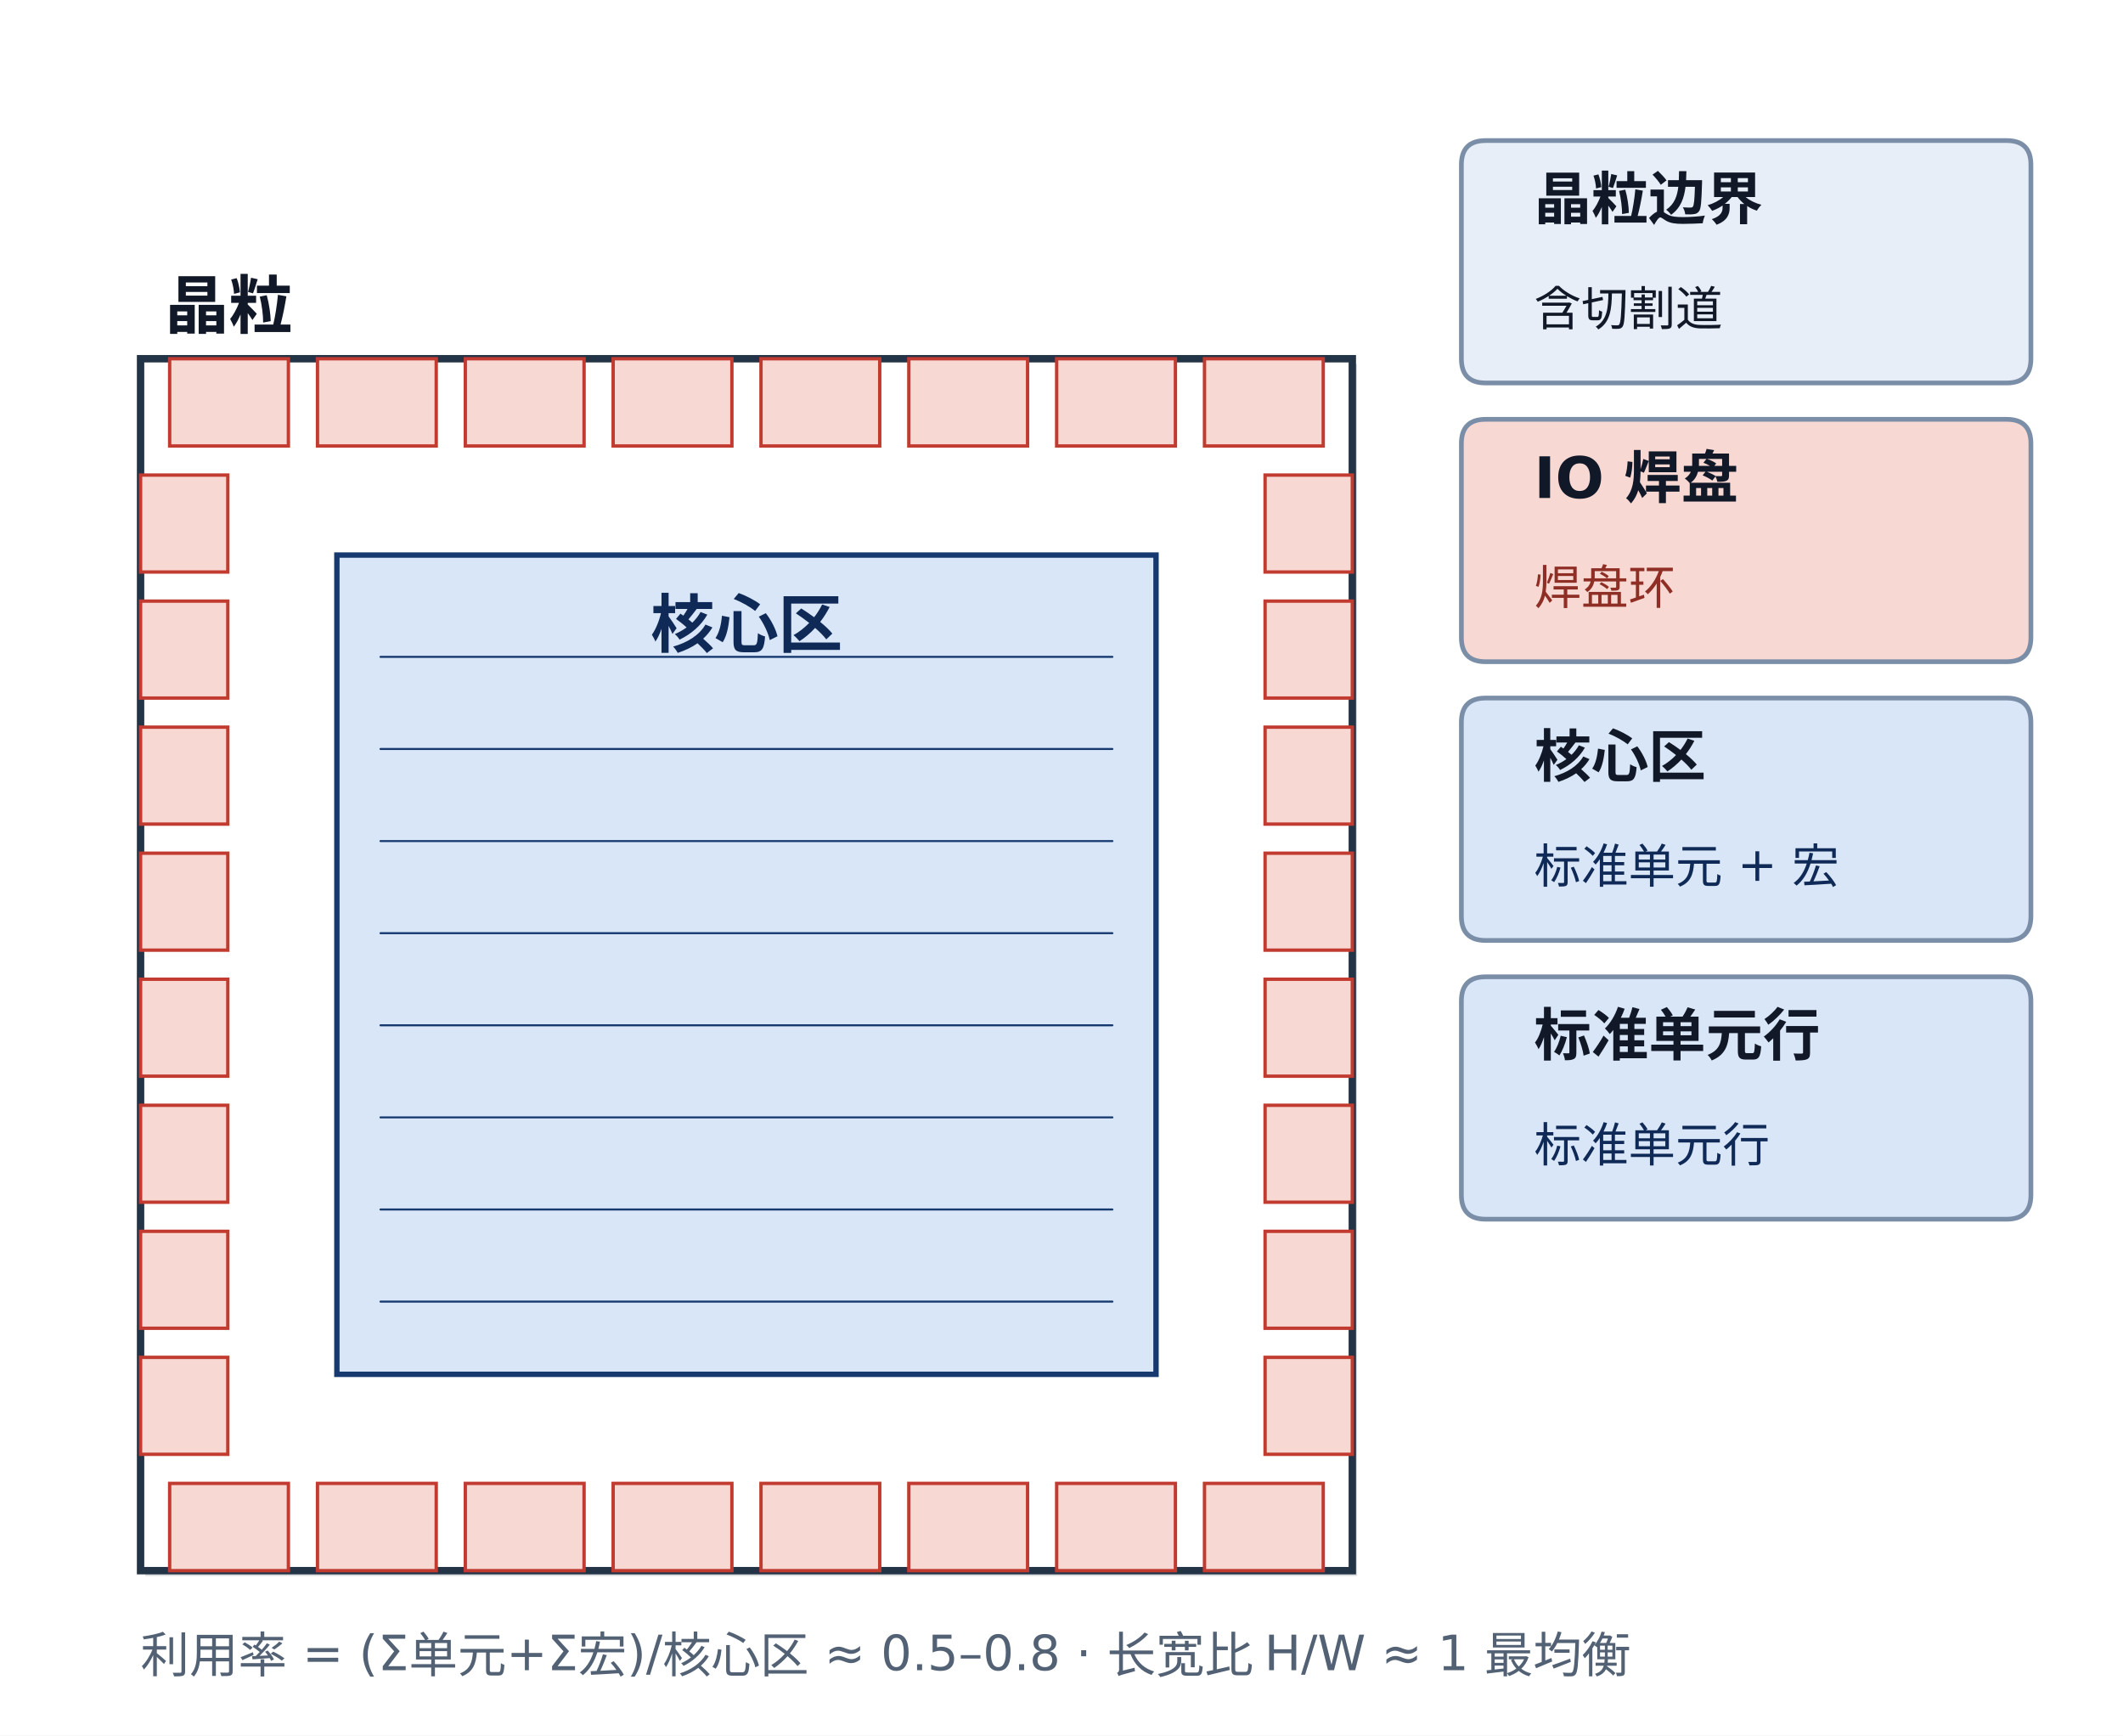
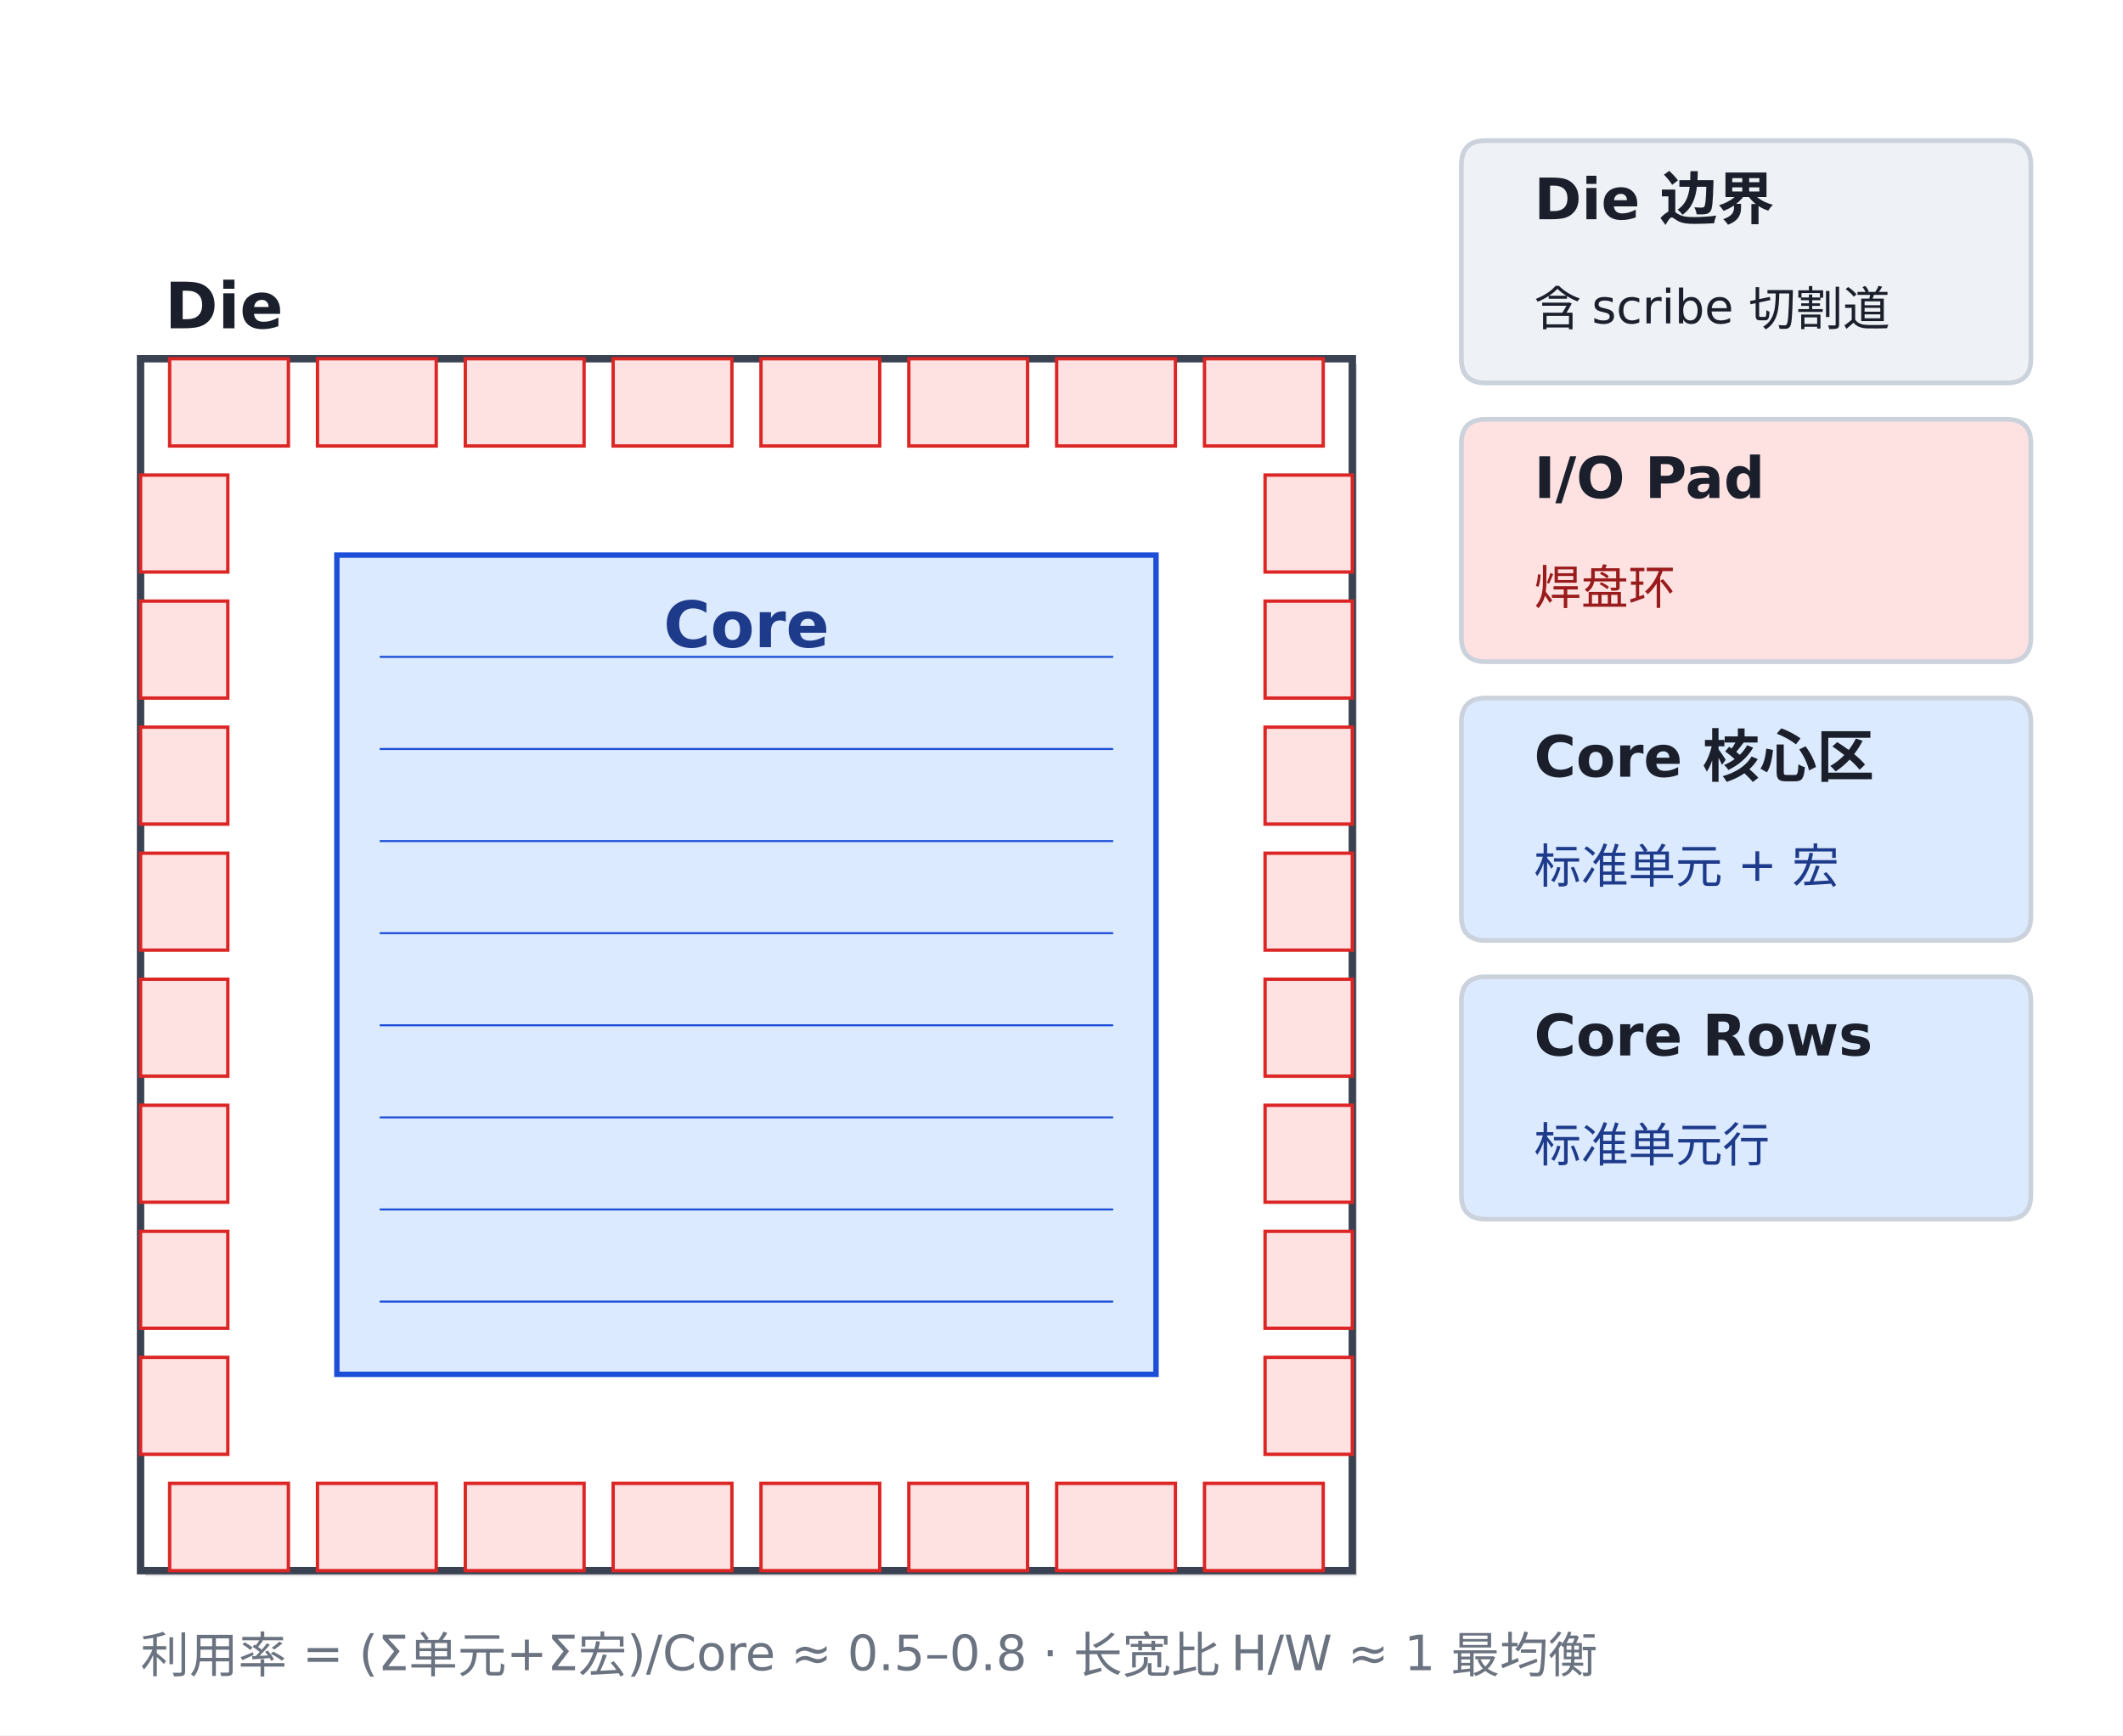
<svg xmlns="http://www.w3.org/2000/svg" width="630.72pt" height="515.52pt" viewBox="0 0 630.72 515.52" version="1.1">
  <defs>
    <style type="text/css">*{stroke-linejoin: round; stroke-linecap: butt}</style>
  </defs>
  <g id="figure_1">
    <g id="patch_1">
      <path d="M 0 515.52  L 630.72 515.52  L 630.72 0  L 0 0  z " style="fill: #ffffff" />
    </g>
    <g id="axes_1">
      <g id="patch_2">
-         <path d="M 5.76 509.76  L 624.96 509.76  L 624.96 5.76  L 5.76 5.76  z " clip-path="url(#pba3f828703)" style="fill: #ffffff" />
+         <path d="M 5.76 509.76  L 624.96 509.76  L 624.96 5.76  L 5.76 5.76  z " clip-path="url(#p733dd974de)" style="fill: #ffffff" />
      </g>
      <g id="patch_3">
-         <path d="M 43.16 468.16  L 403.16 468.16  L 403.16 108.16  L 43.16 108.16  z " clip-path="url(#pba3f828703)" style="fill: #111827; opacity: 0.16" />
-         <path d="M 41.76 466.56  L 401.76 466.56  L 401.76 106.56  L 41.76 106.56  z " clip-path="url(#pba3f828703)" style="fill: #ffffff; stroke: #243447; stroke-width: 2.2; stroke-linejoin: miter" />
+         <path d="M 43.16 468.16  L 403.16 468.16  L 403.16 108.16  L 43.16 108.16  z " clip-path="url(#p733dd974de)" style="fill: #1a1f2b; opacity: 0.16" />
+         <path d="M 41.76 466.56  L 401.76 466.56  L 401.76 106.56  L 41.76 106.56  z " clip-path="url(#p733dd974de)" style="fill: #ffffff; stroke: #3a4252; stroke-width: 2.2; stroke-linejoin: miter" />
      </g>
      <g id="patch_4">
-         <path d="M 100.08 408.24  L 343.44 408.24  L 343.44 164.88  L 100.08 164.88  z " clip-path="url(#pba3f828703)" style="fill: #D9E6F7; stroke: #163A70; stroke-width: 1.6; stroke-linejoin: miter" />
+         <path d="M 100.08 408.24  L 343.44 408.24  L 343.44 164.88  L 100.08 164.88  z " clip-path="url(#p733dd974de)" style="fill: #dbeafe; stroke: #1d4ed8; stroke-width: 1.6; stroke-linejoin: miter" />
      </g>
      <g id="patch_5">
-         <path d="M 441.36 113.76  L 596.16 113.76  Q 603.36 113.76 603.36 106.56  L 603.36 48.96  Q 603.36 41.76 596.16 41.76  L 441.36 41.76  Q 434.16 41.76 434.16 48.96  L 434.16 106.56  Q 434.16 113.76 441.36 113.76  z " clip-path="url(#pba3f828703)" style="fill: #E7EEF7; stroke: #7B8EA8; stroke-width: 1.4; stroke-linejoin: miter" />
+         <path d="M 441.36 113.76  L 596.16 113.76  Q 603.36 113.76 603.36 106.56  L 603.36 48.96  Q 603.36 41.76 596.16 41.76  L 441.36 41.76  Q 434.16 41.76 434.16 48.96  L 434.16 106.56  Q 434.16 113.76 441.36 113.76  z " clip-path="url(#p733dd974de)" style="fill: #eef1f5; stroke: #cbd2dc; stroke-width: 1.4; stroke-linejoin: miter" />
      </g>
      <g id="patch_6">
-         <path d="M 441.36 196.56  L 596.16 196.56  Q 603.36 196.56 603.36 189.36  L 603.36 131.76  Q 603.36 124.56 596.16 124.56  L 441.36 124.56  Q 434.16 124.56 434.16 131.76  L 434.16 189.36  Q 434.16 196.56 441.36 196.56  z " clip-path="url(#pba3f828703)" style="fill: #F7D8D2; stroke: #7B8EA8; stroke-width: 1.4; stroke-linejoin: miter" />
+         <path d="M 441.36 196.56  L 596.16 196.56  Q 603.36 196.56 603.36 189.36  L 603.36 131.76  Q 603.36 124.56 596.16 124.56  L 441.36 124.56  Q 434.16 124.56 434.16 131.76  L 434.16 189.36  Q 434.16 196.56 441.36 196.56  z " clip-path="url(#p733dd974de)" style="fill: #fee2e2; stroke: #cbd2dc; stroke-width: 1.4; stroke-linejoin: miter" />
      </g>
      <g id="patch_7">
-         <path d="M 441.36 279.36  L 596.16 279.36  Q 603.36 279.36 603.36 272.16  L 603.36 214.56  Q 603.36 207.36 596.16 207.36  L 441.36 207.36  Q 434.16 207.36 434.16 214.56  L 434.16 272.16  Q 434.16 279.36 441.36 279.36  z " clip-path="url(#pba3f828703)" style="fill: #D9E6F7; stroke: #7B8EA8; stroke-width: 1.4; stroke-linejoin: miter" />
+         <path d="M 441.36 279.36  L 596.16 279.36  Q 603.36 279.36 603.36 272.16  L 603.36 214.56  Q 603.36 207.36 596.16 207.36  L 441.36 207.36  Q 434.16 207.36 434.16 214.56  L 434.16 272.16  Q 434.16 279.36 441.36 279.36  z " clip-path="url(#p733dd974de)" style="fill: #dbeafe; stroke: #cbd2dc; stroke-width: 1.4; stroke-linejoin: miter" />
      </g>
      <g id="patch_8">
-         <path d="M 441.36 362.16  L 596.16 362.16  Q 603.36 362.16 603.36 354.96  L 603.36 297.36  Q 603.36 290.16 596.16 290.16  L 441.36 290.16  Q 434.16 290.16 434.16 297.36  L 434.16 354.96  Q 434.16 362.16 441.36 362.16  z " clip-path="url(#pba3f828703)" style="fill: #D9E6F7; stroke: #7B8EA8; stroke-width: 1.4; stroke-linejoin: miter" />
+         <path d="M 441.36 362.16  L 596.16 362.16  Q 603.36 362.16 603.36 354.96  L 603.36 297.36  Q 603.36 290.16 596.16 290.16  L 441.36 290.16  Q 434.16 290.16 434.16 297.36  L 434.16 354.96  Q 434.16 362.16 441.36 362.16  z " clip-path="url(#p733dd974de)" style="fill: #dbeafe; stroke: #cbd2dc; stroke-width: 1.4; stroke-linejoin: miter" />
      </g>
      <g id="patch_9">
-         <path d="M 50.4 466.56  L 85.68 466.56  L 85.68 440.64  L 50.4 440.64  z " clip-path="url(#pba3f828703)" style="fill: #F7D8D2; stroke: #C23B30; stroke-linejoin: miter" />
+         <path d="M 50.4 466.56  L 85.68 466.56  L 85.68 440.64  L 50.4 440.64  z " clip-path="url(#p733dd974de)" style="fill: #fee2e2; stroke: #dc2626; stroke-linejoin: miter" />
      </g>
      <g id="patch_10">
-         <path d="M 50.4 132.48  L 85.68 132.48  L 85.68 106.56  L 50.4 106.56  z " clip-path="url(#pba3f828703)" style="fill: #F7D8D2; stroke: #C23B30; stroke-linejoin: miter" />
+         <path d="M 50.4 132.48  L 85.68 132.48  L 85.68 106.56  L 50.4 106.56  z " clip-path="url(#p733dd974de)" style="fill: #fee2e2; stroke: #dc2626; stroke-linejoin: miter" />
      </g>
      <g id="patch_11">
-         <path d="M 94.32 466.56  L 129.6 466.56  L 129.6 440.64  L 94.32 440.64  z " clip-path="url(#pba3f828703)" style="fill: #F7D8D2; stroke: #C23B30; stroke-linejoin: miter" />
+         <path d="M 94.32 466.56  L 129.6 466.56  L 129.6 440.64  L 94.32 440.64  z " clip-path="url(#p733dd974de)" style="fill: #fee2e2; stroke: #dc2626; stroke-linejoin: miter" />
      </g>
      <g id="patch_12">
-         <path d="M 94.32 132.48  L 129.6 132.48  L 129.6 106.56  L 94.32 106.56  z " clip-path="url(#pba3f828703)" style="fill: #F7D8D2; stroke: #C23B30; stroke-linejoin: miter" />
+         <path d="M 94.32 132.48  L 129.6 132.48  L 129.6 106.56  L 94.32 106.56  z " clip-path="url(#p733dd974de)" style="fill: #fee2e2; stroke: #dc2626; stroke-linejoin: miter" />
      </g>
      <g id="patch_13">
-         <path d="M 138.24 466.56  L 173.52 466.56  L 173.52 440.64  L 138.24 440.64  z " clip-path="url(#pba3f828703)" style="fill: #F7D8D2; stroke: #C23B30; stroke-linejoin: miter" />
+         <path d="M 138.24 466.56  L 173.52 466.56  L 173.52 440.64  L 138.24 440.64  z " clip-path="url(#p733dd974de)" style="fill: #fee2e2; stroke: #dc2626; stroke-linejoin: miter" />
      </g>
      <g id="patch_14">
-         <path d="M 138.24 132.48  L 173.52 132.48  L 173.52 106.56  L 138.24 106.56  z " clip-path="url(#pba3f828703)" style="fill: #F7D8D2; stroke: #C23B30; stroke-linejoin: miter" />
+         <path d="M 138.24 132.48  L 173.52 132.48  L 173.52 106.56  L 138.24 106.56  z " clip-path="url(#p733dd974de)" style="fill: #fee2e2; stroke: #dc2626; stroke-linejoin: miter" />
      </g>
      <g id="patch_15">
-         <path d="M 182.16 466.56  L 217.44 466.56  L 217.44 440.64  L 182.16 440.64  z " clip-path="url(#pba3f828703)" style="fill: #F7D8D2; stroke: #C23B30; stroke-linejoin: miter" />
+         <path d="M 182.16 466.56  L 217.44 466.56  L 217.44 440.64  L 182.16 440.64  z " clip-path="url(#p733dd974de)" style="fill: #fee2e2; stroke: #dc2626; stroke-linejoin: miter" />
      </g>
      <g id="patch_16">
-         <path d="M 182.16 132.48  L 217.44 132.48  L 217.44 106.56  L 182.16 106.56  z " clip-path="url(#pba3f828703)" style="fill: #F7D8D2; stroke: #C23B30; stroke-linejoin: miter" />
+         <path d="M 182.16 132.48  L 217.44 132.48  L 217.44 106.56  L 182.16 106.56  z " clip-path="url(#p733dd974de)" style="fill: #fee2e2; stroke: #dc2626; stroke-linejoin: miter" />
      </g>
      <g id="patch_17">
-         <path d="M 226.08 466.56  L 261.36 466.56  L 261.36 440.64  L 226.08 440.64  z " clip-path="url(#pba3f828703)" style="fill: #F7D8D2; stroke: #C23B30; stroke-linejoin: miter" />
+         <path d="M 226.08 466.56  L 261.36 466.56  L 261.36 440.64  L 226.08 440.64  z " clip-path="url(#p733dd974de)" style="fill: #fee2e2; stroke: #dc2626; stroke-linejoin: miter" />
      </g>
      <g id="patch_18">
-         <path d="M 226.08 132.48  L 261.36 132.48  L 261.36 106.56  L 226.08 106.56  z " clip-path="url(#pba3f828703)" style="fill: #F7D8D2; stroke: #C23B30; stroke-linejoin: miter" />
+         <path d="M 226.08 132.48  L 261.36 132.48  L 261.36 106.56  L 226.08 106.56  z " clip-path="url(#p733dd974de)" style="fill: #fee2e2; stroke: #dc2626; stroke-linejoin: miter" />
      </g>
      <g id="patch_19">
-         <path d="M 270 466.56  L 305.28 466.56  L 305.28 440.64  L 270 440.64  z " clip-path="url(#pba3f828703)" style="fill: #F7D8D2; stroke: #C23B30; stroke-linejoin: miter" />
+         <path d="M 270 466.56  L 305.28 466.56  L 305.28 440.64  L 270 440.64  z " clip-path="url(#p733dd974de)" style="fill: #fee2e2; stroke: #dc2626; stroke-linejoin: miter" />
      </g>
      <g id="patch_20">
-         <path d="M 270 132.48  L 305.28 132.48  L 305.28 106.56  L 270 106.56  z " clip-path="url(#pba3f828703)" style="fill: #F7D8D2; stroke: #C23B30; stroke-linejoin: miter" />
+         <path d="M 270 132.48  L 305.28 132.48  L 305.28 106.56  L 270 106.56  z " clip-path="url(#p733dd974de)" style="fill: #fee2e2; stroke: #dc2626; stroke-linejoin: miter" />
      </g>
      <g id="patch_21">
-         <path d="M 313.92 466.56  L 349.2 466.56  L 349.2 440.64  L 313.92 440.64  z " clip-path="url(#pba3f828703)" style="fill: #F7D8D2; stroke: #C23B30; stroke-linejoin: miter" />
+         <path d="M 313.92 466.56  L 349.2 466.56  L 349.2 440.64  L 313.92 440.64  z " clip-path="url(#p733dd974de)" style="fill: #fee2e2; stroke: #dc2626; stroke-linejoin: miter" />
      </g>
      <g id="patch_22">
-         <path d="M 313.92 132.48  L 349.2 132.48  L 349.2 106.56  L 313.92 106.56  z " clip-path="url(#pba3f828703)" style="fill: #F7D8D2; stroke: #C23B30; stroke-linejoin: miter" />
+         <path d="M 313.92 132.48  L 349.2 132.48  L 349.2 106.56  L 313.92 106.56  z " clip-path="url(#p733dd974de)" style="fill: #fee2e2; stroke: #dc2626; stroke-linejoin: miter" />
      </g>
      <g id="patch_23">
-         <path d="M 357.84 466.56  L 393.12 466.56  L 393.12 440.64  L 357.84 440.64  z " clip-path="url(#pba3f828703)" style="fill: #F7D8D2; stroke: #C23B30; stroke-linejoin: miter" />
+         <path d="M 357.84 466.56  L 393.12 466.56  L 393.12 440.64  L 357.84 440.64  z " clip-path="url(#p733dd974de)" style="fill: #fee2e2; stroke: #dc2626; stroke-linejoin: miter" />
      </g>
      <g id="patch_24">
-         <path d="M 357.84 132.48  L 393.12 132.48  L 393.12 106.56  L 357.84 106.56  z " clip-path="url(#pba3f828703)" style="fill: #F7D8D2; stroke: #C23B30; stroke-linejoin: miter" />
+         <path d="M 357.84 132.48  L 393.12 132.48  L 393.12 106.56  L 357.84 106.56  z " clip-path="url(#p733dd974de)" style="fill: #fee2e2; stroke: #dc2626; stroke-linejoin: miter" />
      </g>
      <g id="patch_25">
-         <path d="M 41.76 432  L 67.68 432  L 67.68 403.2  L 41.76 403.2  z " clip-path="url(#pba3f828703)" style="fill: #F7D8D2; stroke: #C23B30; stroke-linejoin: miter" />
+         <path d="M 41.76 432  L 67.68 432  L 67.68 403.2  L 41.76 403.2  z " clip-path="url(#p733dd974de)" style="fill: #fee2e2; stroke: #dc2626; stroke-linejoin: miter" />
      </g>
      <g id="patch_26">
-         <path d="M 375.84 432  L 401.76 432  L 401.76 403.2  L 375.84 403.2  z " clip-path="url(#pba3f828703)" style="fill: #F7D8D2; stroke: #C23B30; stroke-linejoin: miter" />
+         <path d="M 375.84 432  L 401.76 432  L 401.76 403.2  L 375.84 403.2  z " clip-path="url(#p733dd974de)" style="fill: #fee2e2; stroke: #dc2626; stroke-linejoin: miter" />
      </g>
      <g id="patch_27">
-         <path d="M 41.76 394.56  L 67.68 394.56  L 67.68 365.76  L 41.76 365.76  z " clip-path="url(#pba3f828703)" style="fill: #F7D8D2; stroke: #C23B30; stroke-linejoin: miter" />
+         <path d="M 41.76 394.56  L 67.68 394.56  L 67.68 365.76  L 41.76 365.76  z " clip-path="url(#p733dd974de)" style="fill: #fee2e2; stroke: #dc2626; stroke-linejoin: miter" />
      </g>
      <g id="patch_28">
-         <path d="M 375.84 394.56  L 401.76 394.56  L 401.76 365.76  L 375.84 365.76  z " clip-path="url(#pba3f828703)" style="fill: #F7D8D2; stroke: #C23B30; stroke-linejoin: miter" />
+         <path d="M 375.84 394.56  L 401.76 394.56  L 401.76 365.76  L 375.84 365.76  z " clip-path="url(#p733dd974de)" style="fill: #fee2e2; stroke: #dc2626; stroke-linejoin: miter" />
      </g>
      <g id="patch_29">
-         <path d="M 41.76 357.12  L 67.68 357.12  L 67.68 328.32  L 41.76 328.32  z " clip-path="url(#pba3f828703)" style="fill: #F7D8D2; stroke: #C23B30; stroke-linejoin: miter" />
+         <path d="M 41.76 357.12  L 67.68 357.12  L 67.68 328.32  L 41.76 328.32  z " clip-path="url(#p733dd974de)" style="fill: #fee2e2; stroke: #dc2626; stroke-linejoin: miter" />
      </g>
      <g id="patch_30">
-         <path d="M 375.84 357.12  L 401.76 357.12  L 401.76 328.32  L 375.84 328.32  z " clip-path="url(#pba3f828703)" style="fill: #F7D8D2; stroke: #C23B30; stroke-linejoin: miter" />
+         <path d="M 375.84 357.12  L 401.76 357.12  L 401.76 328.32  L 375.84 328.32  z " clip-path="url(#p733dd974de)" style="fill: #fee2e2; stroke: #dc2626; stroke-linejoin: miter" />
      </g>
      <g id="patch_31">
-         <path d="M 41.76 319.68  L 67.68 319.68  L 67.68 290.88  L 41.76 290.88  z " clip-path="url(#pba3f828703)" style="fill: #F7D8D2; stroke: #C23B30; stroke-linejoin: miter" />
+         <path d="M 41.76 319.68  L 67.68 319.68  L 67.68 290.88  L 41.76 290.88  z " clip-path="url(#p733dd974de)" style="fill: #fee2e2; stroke: #dc2626; stroke-linejoin: miter" />
      </g>
      <g id="patch_32">
-         <path d="M 375.84 319.68  L 401.76 319.68  L 401.76 290.88  L 375.84 290.88  z " clip-path="url(#pba3f828703)" style="fill: #F7D8D2; stroke: #C23B30; stroke-linejoin: miter" />
+         <path d="M 375.84 319.68  L 401.76 319.68  L 401.76 290.88  L 375.84 290.88  z " clip-path="url(#p733dd974de)" style="fill: #fee2e2; stroke: #dc2626; stroke-linejoin: miter" />
      </g>
      <g id="patch_33">
-         <path d="M 41.76 282.24  L 67.68 282.24  L 67.68 253.44  L 41.76 253.44  z " clip-path="url(#pba3f828703)" style="fill: #F7D8D2; stroke: #C23B30; stroke-linejoin: miter" />
+         <path d="M 41.76 282.24  L 67.68 282.24  L 67.68 253.44  L 41.76 253.44  z " clip-path="url(#p733dd974de)" style="fill: #fee2e2; stroke: #dc2626; stroke-linejoin: miter" />
      </g>
      <g id="patch_34">
-         <path d="M 375.84 282.24  L 401.76 282.24  L 401.76 253.44  L 375.84 253.44  z " clip-path="url(#pba3f828703)" style="fill: #F7D8D2; stroke: #C23B30; stroke-linejoin: miter" />
+         <path d="M 375.84 282.24  L 401.76 282.24  L 401.76 253.44  L 375.84 253.44  z " clip-path="url(#p733dd974de)" style="fill: #fee2e2; stroke: #dc2626; stroke-linejoin: miter" />
      </g>
      <g id="patch_35">
-         <path d="M 41.76 244.8  L 67.68 244.8  L 67.68 216  L 41.76 216  z " clip-path="url(#pba3f828703)" style="fill: #F7D8D2; stroke: #C23B30; stroke-linejoin: miter" />
+         <path d="M 41.76 244.8  L 67.68 244.8  L 67.68 216  L 41.76 216  z " clip-path="url(#p733dd974de)" style="fill: #fee2e2; stroke: #dc2626; stroke-linejoin: miter" />
      </g>
      <g id="patch_36">
-         <path d="M 375.84 244.8  L 401.76 244.8  L 401.76 216  L 375.84 216  z " clip-path="url(#pba3f828703)" style="fill: #F7D8D2; stroke: #C23B30; stroke-linejoin: miter" />
+         <path d="M 375.84 244.8  L 401.76 244.8  L 401.76 216  L 375.84 216  z " clip-path="url(#p733dd974de)" style="fill: #fee2e2; stroke: #dc2626; stroke-linejoin: miter" />
      </g>
      <g id="patch_37">
-         <path d="M 41.76 207.36  L 67.68 207.36  L 67.68 178.56  L 41.76 178.56  z " clip-path="url(#pba3f828703)" style="fill: #F7D8D2; stroke: #C23B30; stroke-linejoin: miter" />
+         <path d="M 41.76 207.36  L 67.68 207.36  L 67.68 178.56  L 41.76 178.56  z " clip-path="url(#p733dd974de)" style="fill: #fee2e2; stroke: #dc2626; stroke-linejoin: miter" />
      </g>
      <g id="patch_38">
-         <path d="M 375.84 207.36  L 401.76 207.36  L 401.76 178.56  L 375.84 178.56  z " clip-path="url(#pba3f828703)" style="fill: #F7D8D2; stroke: #C23B30; stroke-linejoin: miter" />
+         <path d="M 375.84 207.36  L 401.76 207.36  L 401.76 178.56  L 375.84 178.56  z " clip-path="url(#p733dd974de)" style="fill: #fee2e2; stroke: #dc2626; stroke-linejoin: miter" />
      </g>
      <g id="patch_39">
-         <path d="M 41.76 169.92  L 67.68 169.92  L 67.68 141.12  L 41.76 141.12  z " clip-path="url(#pba3f828703)" style="fill: #F7D8D2; stroke: #C23B30; stroke-linejoin: miter" />
+         <path d="M 41.76 169.92  L 67.68 169.92  L 67.68 141.12  L 41.76 141.12  z " clip-path="url(#p733dd974de)" style="fill: #fee2e2; stroke: #dc2626; stroke-linejoin: miter" />
      </g>
      <g id="patch_40">
-         <path d="M 375.84 169.92  L 401.76 169.92  L 401.76 141.12  L 375.84 141.12  z " clip-path="url(#pba3f828703)" style="fill: #F7D8D2; stroke: #C23B30; stroke-linejoin: miter" />
+         <path d="M 375.84 169.92  L 401.76 169.92  L 401.76 141.12  L 375.84 141.12  z " clip-path="url(#p733dd974de)" style="fill: #fee2e2; stroke: #dc2626; stroke-linejoin: miter" />
      </g>
      <g id="line2d_1">
-         <path d="M 113.04 386.64  L 330.48 386.64  " clip-path="url(#pba3f828703)" style="fill: none; stroke: #163A70; stroke-width: 0.6; stroke-linecap: round" />
+         <path d="M 113.04 386.64  L 330.48 386.64  " clip-path="url(#p733dd974de)" style="fill: none; stroke: #1d4ed8; stroke-width: 0.6; stroke-linecap: round" />
      </g>
      <g id="line2d_2">
-         <path d="M 113.04 359.28  L 330.48 359.28  " clip-path="url(#pba3f828703)" style="fill: none; stroke: #163A70; stroke-width: 0.6; stroke-linecap: round" />
+         <path d="M 113.04 359.28  L 330.48 359.28  " clip-path="url(#p733dd974de)" style="fill: none; stroke: #1d4ed8; stroke-width: 0.6; stroke-linecap: round" />
      </g>
      <g id="line2d_3">
-         <path d="M 113.04 331.92  L 330.48 331.92  " clip-path="url(#pba3f828703)" style="fill: none; stroke: #163A70; stroke-width: 0.6; stroke-linecap: round" />
+         <path d="M 113.04 331.92  L 330.48 331.92  " clip-path="url(#p733dd974de)" style="fill: none; stroke: #1d4ed8; stroke-width: 0.6; stroke-linecap: round" />
      </g>
      <g id="line2d_4">
-         <path d="M 113.04 304.56  L 330.48 304.56  " clip-path="url(#pba3f828703)" style="fill: none; stroke: #163A70; stroke-width: 0.6; stroke-linecap: round" />
+         <path d="M 113.04 304.56  L 330.48 304.56  " clip-path="url(#p733dd974de)" style="fill: none; stroke: #1d4ed8; stroke-width: 0.6; stroke-linecap: round" />
      </g>
      <g id="line2d_5">
-         <path d="M 113.04 277.2  L 330.48 277.2  " clip-path="url(#pba3f828703)" style="fill: none; stroke: #163A70; stroke-width: 0.6; stroke-linecap: round" />
+         <path d="M 113.04 277.2  L 330.48 277.2  " clip-path="url(#p733dd974de)" style="fill: none; stroke: #1d4ed8; stroke-width: 0.6; stroke-linecap: round" />
      </g>
      <g id="line2d_6">
-         <path d="M 113.04 249.84  L 330.48 249.84  " clip-path="url(#pba3f828703)" style="fill: none; stroke: #163A70; stroke-width: 0.6; stroke-linecap: round" />
+         <path d="M 113.04 249.84  L 330.48 249.84  " clip-path="url(#p733dd974de)" style="fill: none; stroke: #1d4ed8; stroke-width: 0.6; stroke-linecap: round" />
      </g>
      <g id="line2d_7">
-         <path d="M 113.04 222.48  L 330.48 222.48  " clip-path="url(#pba3f828703)" style="fill: none; stroke: #163A70; stroke-width: 0.6; stroke-linecap: round" />
+         <path d="M 113.04 222.48  L 330.48 222.48  " clip-path="url(#p733dd974de)" style="fill: none; stroke: #1d4ed8; stroke-width: 0.6; stroke-linecap: round" />
      </g>
      <g id="line2d_8">
-         <path d="M 113.04 195.12  L 330.48 195.12  " clip-path="url(#pba3f828703)" style="fill: none; stroke: #163A70; stroke-width: 0.6; stroke-linecap: round" />
+         <path d="M 113.04 195.12  L 330.48 195.12  " clip-path="url(#p733dd974de)" style="fill: none; stroke: #1d4ed8; stroke-width: 0.6; stroke-linecap: round" />
      </g>
      <g id="text_1">
-         <text style="font-weight: 700; font-size: 19px; font-family: 'Microsoft YaHei', 'Microsoft YaHei UI', 'SimHei', 'Segoe UI', 'DejaVu Sans', sans-serif; text-anchor: start; fill: #111827" x="48.96" y="97.517" transform="rotate(-0 48.96 97.51672)">晶粒</text>
+         <text style="font-weight: 700; font-size: 19px; font-family: 'Microsoft YaHei', 'Microsoft YaHei UI', 'SimHei', 'Segoe UI', 'DejaVu Sans', sans-serif; text-anchor: start; fill: #1a1f2b" x="48.96" y="97.517" transform="rotate(-0 48.96 97.51672)">Die</text>
      </g>
      <g id="text_2">
-         <text style="font-weight: 700; font-size: 17px; font-family: 'Microsoft YaHei', 'Microsoft YaHei UI', 'SimHei', 'Segoe UI', 'DejaVu Sans', sans-serif; text-anchor: start; fill: #111827" x="455.76" y="65.129" transform="rotate(-0 455.76 65.12937)">晶粒边界</text>
+         <text style="font-weight: 700; font-size: 17px; font-family: 'Microsoft YaHei', 'Microsoft YaHei UI', 'SimHei', 'Segoe UI', 'DejaVu Sans', sans-serif; text-anchor: start; fill: #1a1f2b" x="455.76" y="65.129" transform="rotate(-0 455.76 65.12937)">Die 边界</text>
      </g>
      <g id="text_3">
-         <text style="font-size: 14px; font-family: 'Microsoft YaHei', 'Microsoft YaHei UI', 'SimHei', 'Segoe UI', 'DejaVu Sans', sans-serif; text-anchor: start; fill: #111827" x="455.76" y="96.691" transform="rotate(-0 455.76 96.69125)">含切割道</text>
+         <text style="font-size: 14px; font-family: 'Microsoft YaHei', 'Microsoft YaHei UI', 'SimHei', 'Segoe UI', 'DejaVu Sans', sans-serif; text-anchor: start; fill: #1a1f2b" x="455.76" y="96.691" transform="rotate(-0 455.76 96.69125)">含 scribe 切割道</text>
      </g>
      <g id="text_4">
-         <text style="font-weight: 700; font-size: 17px; font-family: 'Microsoft YaHei', 'Microsoft YaHei UI', 'SimHei', 'Segoe UI', 'DejaVu Sans', sans-serif; text-anchor: start; fill: #111827" x="455.76" y="147.929" transform="rotate(-0 455.76 147.9294)">IO 焊盘</text>
+         <text style="font-weight: 700; font-size: 17px; font-family: 'Microsoft YaHei', 'Microsoft YaHei UI', 'SimHei', 'Segoe UI', 'DejaVu Sans', sans-serif; text-anchor: start; fill: #1a1f2b" x="455.76" y="147.929" transform="rotate(-0 455.76 147.9294)">I/O Pad</text>
      </g>
      <g id="text_5">
-         <text style="font-size: 14px; font-family: 'Microsoft YaHei', 'Microsoft YaHei UI', 'SimHei', 'Segoe UI', 'DejaVu Sans', sans-serif; text-anchor: start; fill: #8F2E25" x="455.76" y="179.491" transform="rotate(-0 455.76 179.4913)">焊盘环</text>
+         <text style="font-size: 14px; font-family: 'Microsoft YaHei', 'Microsoft YaHei UI', 'SimHei', 'Segoe UI', 'DejaVu Sans', sans-serif; text-anchor: start; fill: #991b1b" x="455.76" y="179.491" transform="rotate(-0 455.76 179.4913)">焊盘环</text>
      </g>
      <g id="text_6">
-         <text style="font-weight: 700; font-size: 17px; font-family: 'Microsoft YaHei', 'Microsoft YaHei UI', 'SimHei', 'Segoe UI', 'DejaVu Sans', sans-serif; text-anchor: start; fill: #111827" x="455.76" y="230.729" transform="rotate(-0 455.76 230.7294)">核心区</text>
+         <text style="font-weight: 700; font-size: 17px; font-family: 'Microsoft YaHei', 'Microsoft YaHei UI', 'SimHei', 'Segoe UI', 'DejaVu Sans', sans-serif; text-anchor: start; fill: #1a1f2b" x="455.76" y="230.729" transform="rotate(-0 455.76 230.7294)">Core 核心区</text>
      </g>
      <g id="text_7">
-         <text style="font-size: 14px; font-family: 'Microsoft YaHei', 'Microsoft YaHei UI', 'SimHei', 'Segoe UI', 'DejaVu Sans', sans-serif; text-anchor: start; fill: #0F2A57" x="455.76" y="262.291" transform="rotate(-0 455.76 262.2912)">标准单元 + 宏</text>
+         <text style="font-size: 14px; font-family: 'Microsoft YaHei', 'Microsoft YaHei UI', 'SimHei', 'Segoe UI', 'DejaVu Sans', sans-serif; text-anchor: start; fill: #1e3a8a" x="455.76" y="262.291" transform="rotate(-0 455.76 262.2912)">标准单元 + 宏</text>
      </g>
      <g id="text_8">
-         <text style="font-weight: 700; font-size: 17px; font-family: 'Microsoft YaHei', 'Microsoft YaHei UI', 'SimHei', 'Segoe UI', 'DejaVu Sans', sans-serif; text-anchor: start; fill: #111827" x="455.76" y="313.529" transform="rotate(-0 455.76 313.5294)">标准单元行</text>
+         <text style="font-weight: 700; font-size: 17px; font-family: 'Microsoft YaHei', 'Microsoft YaHei UI', 'SimHei', 'Segoe UI', 'DejaVu Sans', sans-serif; text-anchor: start; fill: #1a1f2b" x="455.76" y="313.529" transform="rotate(-0 455.76 313.5294)">Core Rows</text>
      </g>
      <g id="text_9">
-         <text style="font-size: 14px; font-family: 'Microsoft YaHei', 'Microsoft YaHei UI', 'SimHei', 'Segoe UI', 'DejaVu Sans', sans-serif; text-anchor: start; fill: #0F2A57" x="455.76" y="345.091" transform="rotate(-0 455.76 345.0913)">标准单元行</text>
+         <text style="font-size: 14px; font-family: 'Microsoft YaHei', 'Microsoft YaHei UI', 'SimHei', 'Segoe UI', 'DejaVu Sans', sans-serif; text-anchor: start; fill: #1e3a8a" x="455.76" y="345.091" transform="rotate(-0 455.76 345.0913)">标准单元行</text>
      </g>
      <g id="text_10">
-         <text style="font-size: 14.5px; font-family: 'Microsoft YaHei', 'Microsoft YaHei UI', 'SimHei', 'Segoe UI', 'DejaVu Sans', sans-serif; text-anchor: start; fill: #526174" x="41.76" y="496.8" transform="rotate(-0 41.76 496.8)">利用率 = (Σ单元+Σ宏)/核心区 ≈ 0.5–0.8   ·   长宽比 H/W ≈ 1 最均衡</text>
+         <text style="font-size: 14.5px; font-family: 'Microsoft YaHei', 'Microsoft YaHei UI', 'SimHei', 'Segoe UI', 'DejaVu Sans', sans-serif; text-anchor: start; fill: #6b7280" x="41.76" y="496.8" transform="rotate(-0 41.76 496.8)">利用率 = (Σ单元+Σ宏)/Core ≈ 0.5–0.8   ·   长宽比 H/W ≈ 1 最均衡</text>
      </g>
      <g id="text_11">
-         <text style="font-weight: 700; font-size: 19px; font-family: 'Microsoft YaHei', 'Microsoft YaHei UI', 'SimHei', 'Segoe UI', 'DejaVu Sans', sans-serif; text-anchor: middle; fill: #0F2A57" x="221.76" y="192.24" transform="rotate(-0 221.76 192.24)">核心区</text>
+         <text style="font-weight: 700; font-size: 19px; font-family: 'Microsoft YaHei', 'Microsoft YaHei UI', 'SimHei', 'Segoe UI', 'DejaVu Sans', sans-serif; text-anchor: middle; fill: #1e3a8a" x="221.76" y="192.24" transform="rotate(-0 221.76 192.24)">Core</text>
      </g>
    </g>
  </g>
  <defs>
-     <clipPath id="pba3f828703">
+     <clipPath id="p733dd974de">
      <rect x="5.76" y="5.76" width="619.2" height="504" />
    </clipPath>
  </defs>
</svg>
